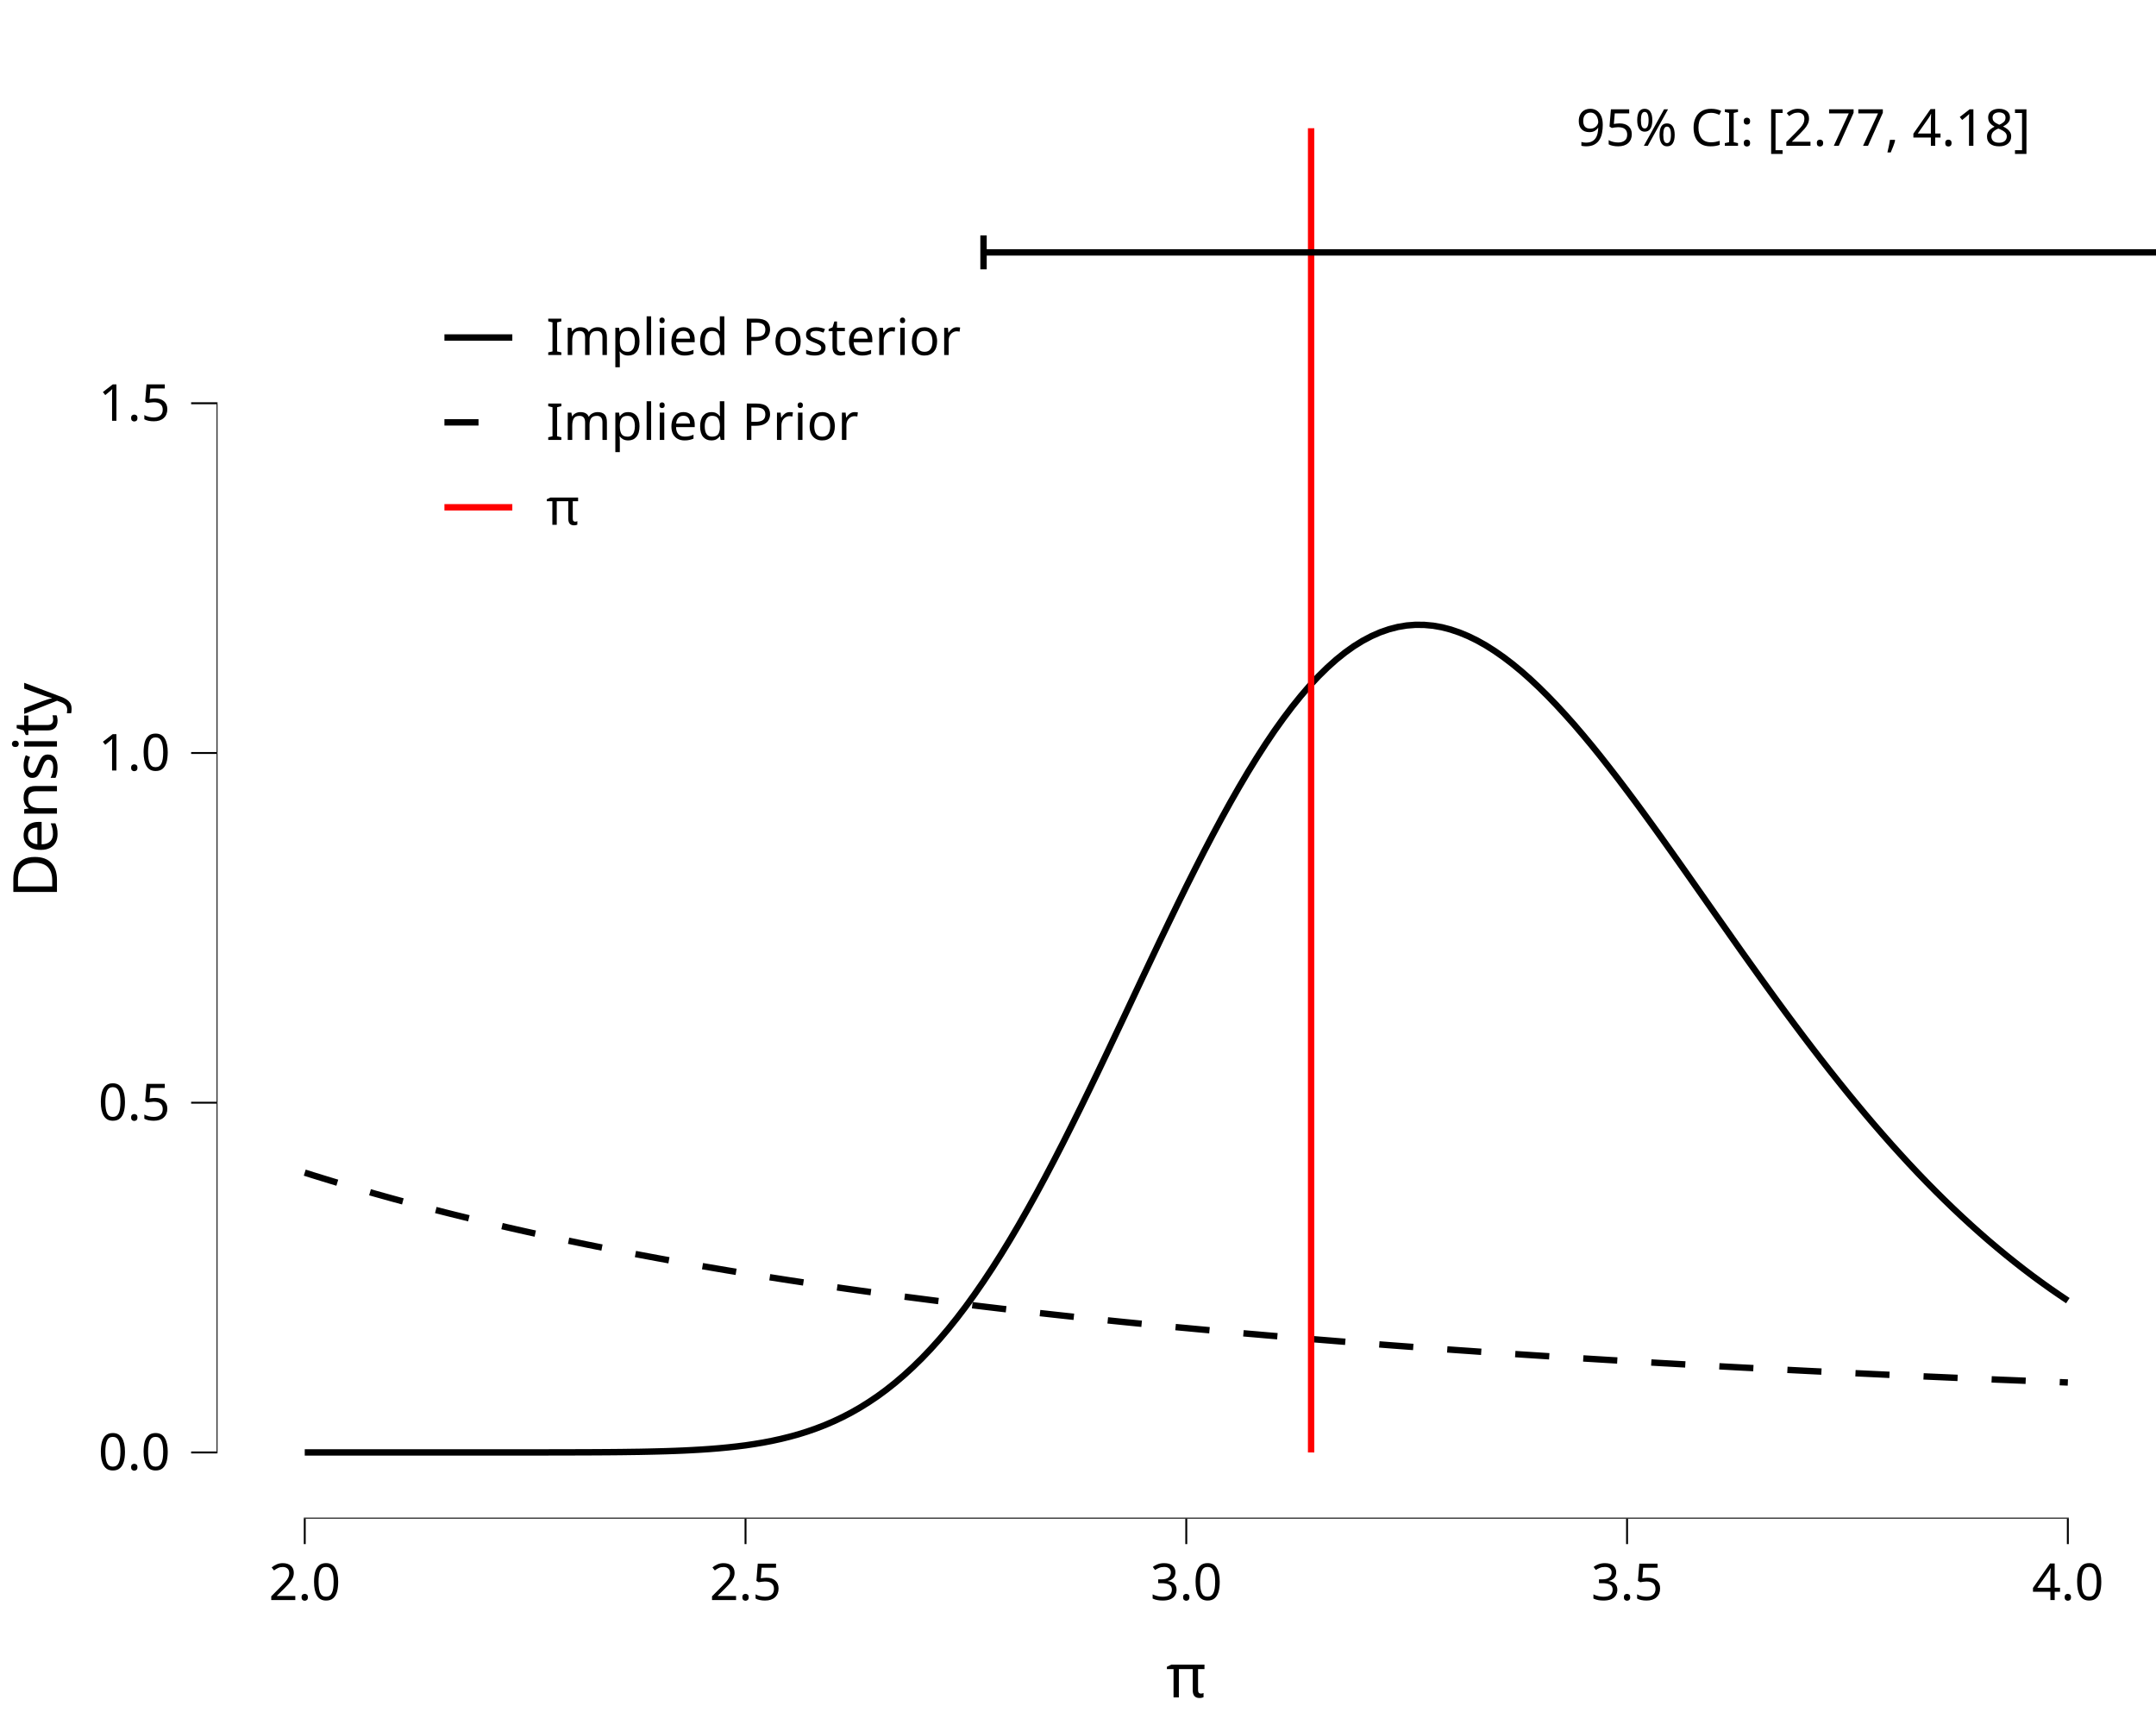
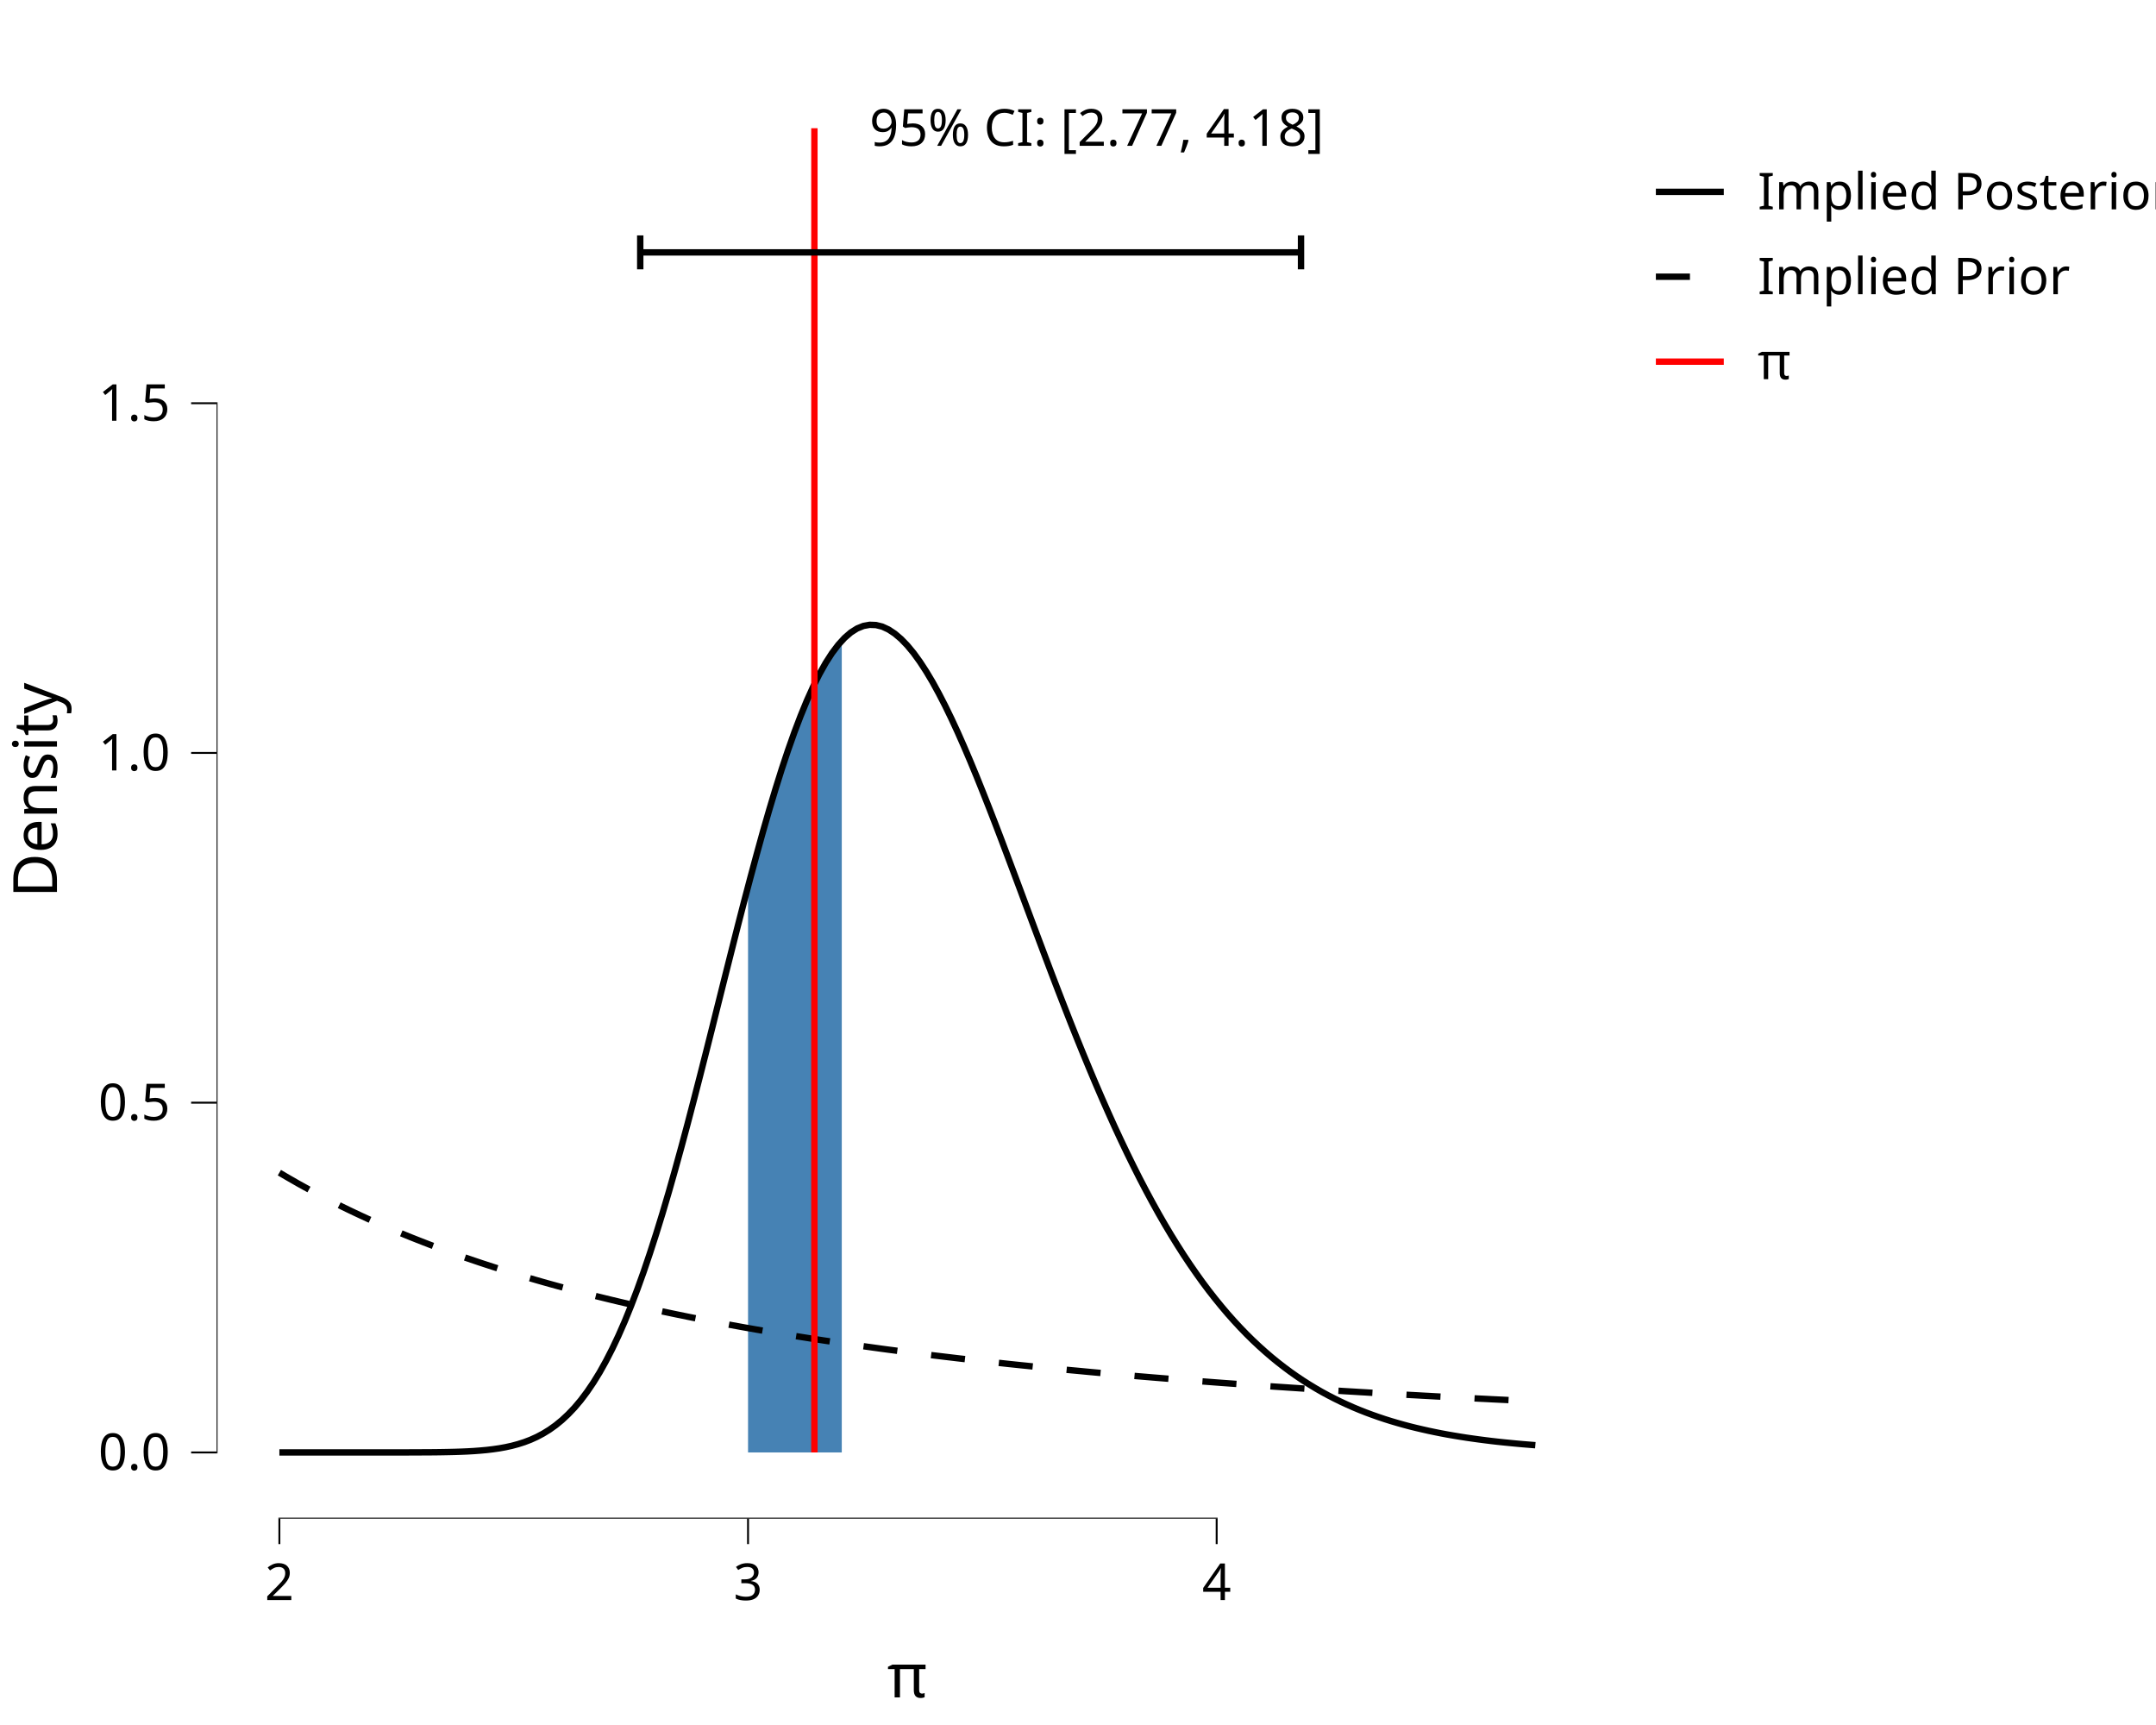
<svg xmlns="http://www.w3.org/2000/svg" class="svglite" data-engine-version="2.0" width="720.00pt" height="576.00pt" viewBox="0 0 720.00 576.00">
  <defs>
    <style type="text/css">
    .svglite line, .svglite polyline, .svglite polygon, .svglite path, .svglite rect, .svglite circle {
      fill: none;
      stroke: #000000;
      stroke-linecap: round;
      stroke-linejoin: round;
      stroke-miterlimit: 10.00;
    }
  </style>
  </defs>
  <rect width="100%" height="100%" style="stroke: none; fill: #FFFFFF;" />
  <defs>
    <clipPath id="cpMC4wMHw3MjAuMDB8MC4wMHw1NzYuMDA=">
      <rect x="0.00" y="0.00" width="720.00" height="576.00" />
    </clipPath>
  </defs>
  <g clip-path="url(#cpMC4wMHw3MjAuMDB8MC4wMHw1NzYuMDA=)">
    <rect x="0.00" y="0.00" width="720.00" height="576.00" style="stroke-width: 10.67; stroke: none;" />
  </g>
  <defs>
-     <clipPath id="cpNzIuMzN8NzIwLjAwfDIwLjcxfDUwNy4wOQ==">
-       <rect x="72.33" y="20.71" width="647.67" height="486.39" />
+     <clipPath id="cpNzIuMzN8NTMzLjcxfDIwLjcxfDUwNy4wOQ==">
+       <rect x="72.33" y="20.71" width="461.38" height="486.39" />
    </clipPath>
  </defs>
-   <g clip-path="url(#cpNzIuMzN8NzIwLjAwfDIwLjcxfDUwNy4wOQ==)">
-     <rect x="72.33" y="20.71" width="647.67" height="486.39" style="stroke-width: 10.67; stroke: none;" />
-     <polyline points="101.77,484.99 104.71,484.99 107.66,484.99 110.60,484.99 113.54,484.99 116.49,484.99 119.43,484.99 122.38,484.99 125.32,484.99 128.26,484.99 131.21,484.99 134.15,484.99 137.10,484.99 140.04,484.99 142.98,484.99 145.93,484.99 148.87,484.99 151.82,484.99 154.76,484.99 157.70,484.99 160.65,484.98 163.59,484.98 166.54,484.98 169.48,484.98 172.42,484.98 175.37,484.98 178.31,484.98 181.26,484.98 184.20,484.97 187.14,484.97 190.09,484.96 193.03,484.95 195.98,484.94 198.92,484.93 201.86,484.91 204.81,484.89 207.75,484.86 210.70,484.82 213.64,484.78 216.58,484.72 219.53,484.65 222.47,484.57 225.42,484.47 228.36,484.35 231.30,484.20 234.25,484.03 237.19,483.83 240.14,483.59 243.08,483.31 246.02,482.99 248.97,482.62 251.91,482.18 254.85,481.69 257.80,481.12 260.74,480.48 263.69,479.75 266.63,478.94 269.57,478.02 272.52,476.99 275.46,475.86 278.41,474.59 281.35,473.20 284.29,471.67 287.24,469.99 290.18,468.15 293.13,466.16 296.07,464.00 299.01,461.66 301.96,459.14 304.90,456.44 307.85,453.55 310.79,450.47 313.73,447.20 316.68,443.73 319.62,440.06 322.57,436.19 325.51,432.12 328.45,427.87 331.40,423.42 334.34,418.79 337.29,413.97 340.23,408.98 343.17,403.82 346.12,398.51 349.06,393.05 352.01,387.44 354.95,381.72 357.89,375.87 360.84,369.92 363.78,363.89 366.73,357.78 369.67,351.61 372.61,345.40 375.56,339.16 378.50,332.91 381.44,326.66 384.39,320.43 387.33,314.24 390.28,308.10 393.22,302.03 396.16,296.04 399.11,290.16 402.05,284.39 405.00,278.75 407.94,273.25 410.88,267.92 413.83,262.75 416.77,257.77 419.72,252.99 422.66,248.41 425.60,244.05 428.55,239.92 431.49,236.02 434.44,232.36 437.38,228.95 440.32,225.80 443.27,222.90 446.21,220.27 449.16,217.90 452.10,215.80 455.04,213.98 457.99,212.42 460.93,211.13 463.88,210.11 466.82,209.35 469.76,208.86 472.71,208.63 475.65,208.66 478.60,208.93 481.54,209.45 484.48,210.22 487.43,211.22 490.37,212.44 493.32,213.89 496.26,215.54 499.20,217.41 502.15,219.47 505.09,221.71 508.04,224.14 510.98,226.74 513.92,229.50 516.87,232.42 519.81,235.47 522.75,238.67 525.70,241.98 528.64,245.42 531.59,248.96 534.53,252.60 537.47,256.34 540.42,260.15 543.36,264.04 546.31,267.99 549.25,272.00 552.19,276.05 555.14,280.15 558.08,284.28 561.03,288.44 563.97,292.62 566.91,296.81 569.86,301.01 572.80,305.20 575.75,309.39 578.69,313.57 581.63,317.74 584.58,321.88 587.52,325.99 590.47,330.08 593.41,334.13 596.35,338.14 599.30,342.11 602.24,346.03 605.19,349.91 608.13,353.73 611.07,357.49 614.02,361.20 616.96,364.85 619.91,368.44 622.85,371.97 625.79,375.43 628.74,378.83 631.68,382.16 634.63,385.42 637.57,388.62 640.51,391.74 643.46,394.80 646.40,397.78 649.35,400.70 652.29,403.54 655.23,406.31 658.18,409.02 661.12,411.65 664.06,414.22 667.01,416.71 669.95,419.14 672.90,421.50 675.84,423.80 678.78,426.03 681.73,428.19 684.67,430.29 687.62,432.32 690.56,434.30 " style="stroke-width: 2.13; stroke-linecap: butt;" />
-     <polyline points="101.77,391.56 104.71,392.49 107.66,393.40 110.60,394.30 113.54,395.19 116.49,396.06 119.43,396.92 122.38,397.77 125.32,398.61 128.26,399.43 131.21,400.25 134.15,401.05 137.10,401.84 140.04,402.62 142.98,403.39 145.93,404.14 148.87,404.89 151.82,405.63 154.76,406.35 157.70,407.07 160.65,407.78 163.59,408.47 166.54,409.16 169.48,409.84 172.42,410.51 175.37,411.17 178.31,411.82 181.26,412.46 184.20,413.10 187.14,413.73 190.09,414.34 193.03,414.95 195.98,415.56 198.92,416.15 201.86,416.74 204.81,417.32 207.75,417.89 210.70,418.46 213.64,419.01 216.58,419.56 219.53,420.11 222.47,420.65 225.42,421.18 228.36,421.70 231.30,422.22 234.25,422.73 237.19,423.23 240.14,423.73 243.08,424.23 246.02,424.71 248.97,425.19 251.91,425.67 254.85,426.14 257.80,426.60 260.74,427.06 263.69,427.52 266.63,427.96 269.57,428.41 272.52,428.85 275.46,429.28 278.41,429.71 281.35,430.13 284.29,430.55 287.24,430.96 290.18,431.37 293.13,431.77 296.07,432.17 299.01,432.57 301.96,432.96 304.90,433.34 307.85,433.72 310.79,434.10 313.73,434.48 316.68,434.84 319.62,435.21 322.57,435.57 325.51,435.93 328.45,436.28 331.40,436.63 334.34,436.98 337.29,437.32 340.23,437.66 343.17,437.99 346.12,438.33 349.06,438.65 352.01,438.98 354.95,439.30 357.89,439.62 360.84,439.93 363.78,440.24 366.73,440.55 369.67,440.86 372.61,441.16 375.56,441.46 378.50,441.75 381.44,442.04 384.39,442.33 387.33,442.62 390.28,442.90 393.22,443.19 396.16,443.46 399.11,443.74 402.05,444.01 405.00,444.28 407.94,444.55 410.88,444.81 413.83,445.08 416.77,445.34 419.72,445.59 422.66,445.85 425.60,446.10 428.55,446.35 431.49,446.60 434.44,446.84 437.38,447.08 440.32,447.32 443.27,447.56 446.21,447.80 449.16,448.03 452.10,448.26 455.04,448.49 457.99,448.72 460.93,448.94 463.88,449.17 466.82,449.39 469.76,449.61 472.71,449.82 475.65,450.04 478.60,450.25 481.54,450.46 484.48,450.67 487.43,450.88 490.37,451.08 493.32,451.29 496.26,451.49 499.20,451.69 502.15,451.88 505.09,452.08 508.04,452.28 510.98,452.47 513.92,452.66 516.87,452.85 519.81,453.04 522.75,453.22 525.70,453.41 528.64,453.59 531.59,453.77 534.53,453.95 537.47,454.13 540.42,454.30 543.36,454.48 546.31,454.65 549.25,454.83 552.19,455.00 555.14,455.17 558.08,455.33 561.03,455.50 563.97,455.66 566.91,455.83 569.86,455.99 572.80,456.15 575.75,456.31 578.69,456.47 581.63,456.63 584.58,456.78 587.52,456.94 590.47,457.09 593.41,457.24 596.35,457.39 599.30,457.54 602.24,457.69 605.19,457.84 608.13,457.98 611.07,458.13 614.02,458.27 616.96,458.41 619.91,458.55 622.85,458.69 625.79,458.83 628.74,458.97 631.68,459.11 634.63,459.24 637.57,459.38 640.51,459.51 643.46,459.64 646.40,459.77 649.35,459.90 652.29,460.03 655.23,460.16 658.18,460.29 661.12,460.42 664.06,460.54 667.01,460.67 669.95,460.79 672.90,460.91 675.84,461.03 678.78,461.16 681.73,461.28 684.67,461.39 687.62,461.51 690.56,461.63 " style="stroke-width: 2.13; stroke-dasharray: 11.38,11.38; stroke-linecap: butt;" />
-     <polyline points="437.85,484.99 437.85,480.52 437.85,476.05 437.85,471.59 437.85,467.12 437.85,462.65 437.85,458.19 437.85,453.72 437.85,449.25 437.85,444.79 437.85,440.32 437.85,435.86 437.85,431.39 437.85,426.92 437.85,422.46 437.85,417.99 437.85,413.52 437.85,409.06 437.85,404.59 437.85,400.12 437.85,395.66 437.85,391.19 437.85,386.73 437.85,382.26 437.85,377.79 437.85,373.33 437.85,368.86 437.85,364.39 437.85,359.93 437.85,355.46 437.85,350.99 437.85,346.53 437.85,342.06 437.85,337.60 437.85,333.13 437.85,328.66 437.85,324.20 437.85,319.73 437.85,315.26 437.85,310.80 437.85,306.33 437.85,301.87 437.85,297.40 437.85,292.93 437.85,288.47 437.85,284.00 437.85,279.53 437.85,275.07 437.85,270.60 437.85,266.13 437.85,261.67 437.85,257.20 437.85,252.74 437.85,248.27 437.85,243.80 437.85,239.34 437.85,234.87 437.85,230.40 437.85,225.94 437.85,221.47 437.85,217.00 437.85,212.54 437.85,208.07 437.85,203.61 437.85,199.14 437.85,194.67 437.85,190.21 437.85,185.74 437.85,181.27 437.85,176.81 437.85,172.34 437.85,167.87 437.85,163.41 437.85,158.94 437.85,154.48 437.85,150.01 437.85,145.54 437.85,141.08 437.85,136.61 437.85,132.14 437.85,127.68 437.85,123.21 437.85,118.74 437.85,114.28 437.85,109.81 437.85,105.35 437.85,100.88 437.85,96.41 437.85,91.95 437.85,87.48 437.85,83.01 437.85,78.55 437.85,74.08 437.85,69.61 437.85,65.15 437.85,60.68 437.85,56.22 437.85,51.75 437.85,47.28 437.85,42.82 " style="stroke-width: 2.13; stroke: #FF0000; stroke-linecap: butt;" />
-     <line x1="101.45" y1="507.09" x2="690.88" y2="507.09" style="stroke-width: 0.64; stroke-linecap: butt;" />
-     <line x1="72.33" y1="485.30" x2="72.33" y2="134.33" style="stroke-width: 0.64; stroke-linecap: butt;" />
-     <text x="602.24" y="48.69" text-anchor="middle" style="font-size: 17.07px; font-family: sans;" textLength="150.90px" lengthAdjust="spacingAndGlyphs">95% CI: [2.77, 4.18]</text>
-     <line x1="328.45" y1="84.27" x2="743.55" y2="84.27" style="stroke-width: 2.13; stroke-linecap: butt;" />
-     <polyline points="328.45,78.60 328.45,84.27 328.45,89.94 " style="stroke-width: 2.13; stroke-linecap: butt;" />
-     <polyline points="743.55,89.94 743.55,84.27 743.55,78.60 " style="stroke-width: 2.13; stroke-linecap: butt;" />
-     <rect x="72.33" y="20.71" width="647.67" height="486.39" style="stroke-width: 0.00; stroke: none;" />
+   <g clip-path="url(#cpNzIuMzN8NTMzLjcxfDIwLjcxfDUwNy4wOQ==)">
+     <rect x="72.33" y="20.71" width="461.38" height="486.39" style="stroke-width: 10.67; stroke: none;" />
+     <polygon points="249.81,296.04 250.12,294.84 250.44,293.65 250.75,292.46 251.07,291.27 251.39,290.09 251.70,288.92 252.02,287.75 252.34,286.58 252.65,285.42 252.97,284.27 253.28,283.12 253.60,281.97 253.92,280.84 254.23,279.70 254.55,278.58 254.86,277.45 255.18,276.34 255.50,275.23 255.81,274.13 256.13,273.03 256.45,271.94 256.76,270.86 257.08,269.78 257.39,268.71 257.71,267.65 258.03,266.59 258.34,265.55 258.66,264.50 258.98,263.47 259.29,262.44 259.61,261.42 259.92,260.41 260.24,259.41 260.56,258.41 260.87,257.43 261.19,256.45 261.50,255.47 261.82,254.51 262.14,253.56 262.45,252.61 262.77,251.67 263.09,250.74 263.40,249.82 263.72,248.91 264.03,248.00 264.35,247.11 264.67,246.22 264.98,245.35 265.30,244.48 265.61,243.62 265.93,242.77 266.25,241.93 266.56,241.10 266.88,240.28 267.20,239.47 267.51,238.67 267.83,237.88 268.14,237.09 268.46,236.32 268.78,235.56 269.09,234.81 269.41,234.06 269.72,233.33 270.04,232.61 270.36,231.90 270.67,231.19 270.99,230.50 271.31,229.82 271.62,229.15 271.94,228.49 272.25,227.84 272.57,227.20 272.89,226.57 273.20,225.95 273.52,225.34 273.84,224.74 274.15,224.15 274.47,223.58 274.78,223.01 275.10,222.45 275.42,221.91 275.73,221.38 276.05,220.85 276.36,220.34 276.68,219.84 277.00,219.35 277.31,218.87 277.63,218.40 277.95,217.94 278.26,217.50 278.58,217.06 278.89,216.64 279.21,216.22 279.53,215.82 279.84,215.43 280.16,215.05 280.47,214.68 280.79,214.32 281.11,213.97 281.11,484.99 280.79,484.99 280.47,484.99 280.16,484.99 279.84,484.99 279.53,484.99 279.21,484.99 278.89,484.99 278.58,484.99 278.26,484.99 277.95,484.99 277.63,484.99 277.31,484.99 277.00,484.99 276.68,484.99 276.36,484.99 276.05,484.99 275.73,484.99 275.42,484.99 275.10,484.99 274.78,484.99 274.47,484.99 274.15,484.99 273.84,484.99 273.52,484.99 273.20,484.99 272.89,484.99 272.57,484.99 272.25,484.99 271.94,484.99 271.62,484.99 271.31,484.99 270.99,484.99 270.67,484.99 270.36,484.99 270.04,484.99 269.72,484.99 269.41,484.99 269.09,484.99 268.78,484.99 268.46,484.99 268.14,484.99 267.83,484.99 267.51,484.99 267.20,484.99 266.88,484.99 266.56,484.99 266.25,484.99 265.93,484.99 265.61,484.99 265.30,484.99 264.98,484.99 264.67,484.99 264.35,484.99 264.03,484.99 263.72,484.99 263.40,484.99 263.09,484.99 262.77,484.99 262.45,484.99 262.14,484.99 261.82,484.99 261.50,484.99 261.19,484.99 260.87,484.99 260.56,484.99 260.24,484.99 259.92,484.99 259.61,484.99 259.29,484.99 258.98,484.99 258.66,484.99 258.34,484.99 258.03,484.99 257.71,484.99 257.39,484.99 257.08,484.99 256.76,484.99 256.45,484.99 256.13,484.99 255.81,484.99 255.50,484.99 255.18,484.99 254.86,484.99 254.55,484.99 254.23,484.99 253.92,484.99 253.60,484.99 253.28,484.99 252.97,484.99 252.65,484.99 252.34,484.99 252.02,484.99 251.70,484.99 251.39,484.99 251.07,484.99 250.75,484.99 250.44,484.99 250.12,484.99 249.81,484.99 " style="stroke-width: 1.07; stroke: none; fill: #4682B4;" />
+     <polyline points="93.30,484.99 95.40,484.99 97.50,484.99 99.59,484.99 101.69,484.99 103.79,484.99 105.88,484.99 107.98,484.99 110.08,484.99 112.18,484.99 114.27,484.99 116.37,484.99 118.47,484.99 120.56,484.99 122.66,484.99 124.76,484.98 126.86,484.98 128.95,484.98 131.05,484.98 133.15,484.98 135.24,484.98 137.34,484.97 139.44,484.96 141.54,484.95 143.63,484.94 145.73,484.92 147.83,484.89 149.92,484.85 152.02,484.80 154.12,484.73 156.22,484.64 158.31,484.52 160.41,484.36 162.51,484.17 164.60,483.92 166.70,483.62 168.80,483.24 170.90,482.78 172.99,482.22 175.09,481.55 177.19,480.75 179.29,479.80 181.38,478.69 183.48,477.40 185.58,475.90 187.67,474.19 189.77,472.23 191.87,470.02 193.97,467.53 196.06,464.75 198.16,461.66 200.26,458.25 202.35,454.50 204.45,450.41 206.55,445.97 208.65,441.18 210.74,436.03 212.84,430.53 214.94,424.68 217.03,418.50 219.13,411.99 221.23,405.18 223.33,398.08 225.42,390.71 227.52,383.10 229.62,375.28 231.71,367.28 233.81,359.13 235.91,350.87 238.01,342.53 240.10,334.16 242.20,325.78 244.30,317.45 246.39,309.20 248.49,301.06 250.59,293.08 252.69,285.30 254.78,277.74 256.88,270.45 258.98,263.46 261.07,256.80 263.17,250.49 265.27,244.56 267.37,239.04 269.46,233.94 271.56,229.28 273.66,225.07 275.75,221.34 277.85,218.08 279.95,215.30 282.05,213.00 284.14,211.19 286.24,209.86 288.34,209.01 290.43,208.63 292.53,208.71 294.63,209.23 296.73,210.20 298.82,211.58 300.92,213.37 303.02,215.54 305.12,218.08 307.21,220.97 309.31,224.19 311.41,227.71 313.50,231.52 315.60,235.59 317.70,239.91 319.80,244.44 321.89,249.17 323.99,254.08 326.09,259.15 328.18,264.35 330.28,269.66 332.38,275.07 334.48,280.56 336.57,286.11 338.67,291.70 340.77,297.31 342.86,302.93 344.96,308.55 347.06,314.16 349.16,319.73 351.25,325.25 353.35,330.73 355.45,336.14 357.54,341.47 359.64,346.73 361.74,351.90 363.84,356.97 365.93,361.94 368.03,366.80 370.13,371.55 372.22,376.19 374.32,380.70 376.42,385.10 378.52,389.37 380.61,393.52 382.71,397.54 384.81,401.44 386.90,405.21 389.00,408.86 391.10,412.38 393.20,415.77 395.29,419.05 397.39,422.20 399.49,425.23 401.58,428.15 403.68,430.95 405.78,433.63 407.88,436.21 409.97,438.68 412.07,441.04 414.17,443.31 416.26,445.47 418.36,447.54 420.46,449.51 422.56,451.39 424.65,453.19 426.75,454.90 428.85,456.53 430.95,458.09 433.04,459.56 435.14,460.97 437.24,462.30 439.33,463.57 441.43,464.78 443.53,465.92 445.63,467.00 447.72,468.03 449.82,469.00 451.92,469.93 454.01,470.80 456.11,471.63 458.21,472.41 460.31,473.15 462.40,473.85 464.50,474.51 466.60,475.13 468.69,475.72 470.79,476.28 472.89,476.80 474.99,477.29 477.08,477.76 479.18,478.20 481.28,478.62 483.37,479.01 485.47,479.37 487.57,479.72 489.67,480.05 491.76,480.35 493.86,480.64 495.96,480.91 498.05,481.17 500.15,481.41 502.25,481.63 504.35,481.84 506.44,482.04 508.54,482.23 510.64,482.40 512.73,482.57 " style="stroke-width: 2.13; stroke-linecap: butt;" />
+     <polyline points="93.30,391.56 95.40,392.80 97.50,394.01 99.59,395.21 101.69,396.37 103.79,397.52 105.88,398.64 107.98,399.74 110.08,400.82 112.18,401.88 114.27,402.93 116.37,403.95 118.47,404.95 120.56,405.93 122.66,406.90 124.76,407.85 126.86,408.78 128.95,409.69 131.05,410.59 133.15,411.47 135.24,412.34 137.34,413.19 139.44,414.02 141.54,414.84 143.63,415.65 145.73,416.44 147.83,417.22 149.92,417.99 152.02,418.75 154.12,419.49 156.22,420.22 158.31,420.93 160.41,421.64 162.51,422.33 164.60,423.01 166.70,423.68 168.80,424.34 170.90,424.99 172.99,425.63 175.09,426.26 177.19,426.88 179.29,427.49 181.38,428.09 183.48,428.68 185.58,429.26 187.67,429.83 189.77,430.40 191.87,430.95 193.97,431.50 196.06,432.04 198.16,432.57 200.26,433.09 202.35,433.60 204.45,434.11 206.55,434.61 208.65,435.10 210.74,435.59 212.84,436.06 214.94,436.53 217.03,437.00 219.13,437.46 221.23,437.91 223.33,438.35 225.42,438.79 227.52,439.22 229.62,439.65 231.71,440.07 233.81,440.48 235.91,440.89 238.01,441.29 240.10,441.69 242.20,442.08 244.30,442.47 246.39,442.85 248.49,443.23 250.59,443.60 252.69,443.97 254.78,444.33 256.88,444.69 258.98,445.04 261.07,445.39 263.17,445.73 265.27,446.07 267.37,446.40 269.46,446.73 271.56,447.06 273.66,447.38 275.75,447.70 277.85,448.01 279.95,448.32 282.05,448.63 284.14,448.93 286.24,449.23 288.34,449.52 290.43,449.81 292.53,450.10 294.63,450.39 296.73,450.67 298.82,450.94 300.92,451.22 303.02,451.49 305.12,451.75 307.21,452.02 309.31,452.28 311.41,452.54 313.50,452.79 315.60,453.04 317.70,453.29 319.80,453.54 321.89,453.78 323.99,454.02 326.09,454.26 328.18,454.49 330.28,454.73 332.38,454.95 334.48,455.18 336.57,455.41 338.67,455.63 340.77,455.85 342.86,456.06 344.96,456.28 347.06,456.49 349.16,456.70 351.25,456.91 353.35,457.11 355.45,457.32 357.54,457.52 359.64,457.71 361.74,457.91 363.84,458.11 365.93,458.30 368.03,458.49 370.13,458.68 372.22,458.86 374.32,459.05 376.42,459.23 378.52,459.41 380.61,459.59 382.71,459.76 384.81,459.94 386.90,460.11 389.00,460.28 391.10,460.45 393.20,460.62 395.29,460.78 397.39,460.95 399.49,461.11 401.58,461.27 403.68,461.43 405.78,461.59 407.88,461.75 409.97,461.90 412.07,462.05 414.17,462.20 416.26,462.35 418.36,462.50 420.46,462.65 422.56,462.80 424.65,462.94 426.75,463.08 428.85,463.22 430.95,463.36 433.04,463.50 435.14,463.64 437.24,463.78 439.33,463.91 441.43,464.04 443.53,464.18 445.63,464.31 447.72,464.44 449.82,464.57 451.92,464.69 454.01,464.82 456.11,464.94 458.21,465.07 460.31,465.19 462.40,465.31 464.50,465.43 466.60,465.55 468.69,465.67 470.79,465.79 472.89,465.90 474.99,466.02 477.08,466.13 479.18,466.25 481.28,466.36 483.37,466.47 485.47,466.58 487.57,466.69 489.67,466.80 491.76,466.90 493.86,467.01 495.96,467.11 498.05,467.22 500.15,467.32 502.25,467.42 504.35,467.53 506.44,467.63 508.54,467.73 510.64,467.83 512.73,467.92 " style="stroke-width: 2.13; stroke-dasharray: 11.38,11.38; stroke-linecap: butt;" />
+     <polyline points="271.97,484.99 271.97,480.52 271.97,476.05 271.97,471.59 271.97,467.12 271.97,462.65 271.97,458.19 271.97,453.72 271.97,449.25 271.97,444.79 271.97,440.32 271.97,435.86 271.97,431.39 271.97,426.92 271.97,422.46 271.97,417.99 271.97,413.52 271.97,409.06 271.97,404.59 271.97,400.12 271.97,395.66 271.97,391.19 271.97,386.73 271.97,382.26 271.97,377.79 271.97,373.33 271.97,368.86 271.97,364.39 271.97,359.93 271.97,355.46 271.97,350.99 271.97,346.53 271.97,342.06 271.97,337.60 271.97,333.13 271.97,328.66 271.97,324.20 271.97,319.73 271.97,315.26 271.97,310.80 271.97,306.33 271.97,301.87 271.97,297.40 271.97,292.93 271.97,288.47 271.97,284.00 271.97,279.53 271.97,275.07 271.97,270.60 271.97,266.13 271.97,261.67 271.97,257.20 271.97,252.74 271.97,248.27 271.97,243.80 271.97,239.34 271.97,234.87 271.97,230.40 271.97,225.94 271.97,221.47 271.97,217.00 271.97,212.54 271.97,208.07 271.97,203.61 271.97,199.14 271.97,194.67 271.97,190.21 271.97,185.74 271.97,181.27 271.97,176.81 271.97,172.34 271.97,167.87 271.97,163.41 271.97,158.94 271.97,154.48 271.97,150.01 271.97,145.54 271.97,141.08 271.97,136.61 271.97,132.14 271.97,127.68 271.97,123.21 271.97,118.74 271.97,114.28 271.97,109.81 271.97,105.35 271.97,100.88 271.97,96.41 271.97,91.95 271.97,87.48 271.97,83.01 271.97,78.55 271.97,74.08 271.97,69.61 271.97,65.15 271.97,60.68 271.97,56.22 271.97,51.75 271.97,47.28 271.97,42.82 " style="stroke-width: 2.13; stroke: #FF0000; stroke-linecap: butt;" />
+     <line x1="92.98" y1="507.09" x2="406.63" y2="507.09" style="stroke-width: 0.64; stroke-linecap: butt;" />
+     <line x1="72.33" y1="485.30" x2="72.33" y2="134.32" style="stroke-width: 0.64; stroke-linecap: butt;" />
+     <text x="366.25" y="48.69" text-anchor="middle" style="font-size: 17.07px; font-family: sans;" textLength="150.90px" lengthAdjust="spacingAndGlyphs">95% CI: [2.77, 4.18]</text>
+     <line x1="213.81" y1="84.27" x2="434.48" y2="84.27" style="stroke-width: 2.13; stroke-linecap: butt;" />
+     <polyline points="213.81,78.60 213.81,84.27 213.81,89.94 " style="stroke-width: 2.13; stroke-linecap: butt;" />
+     <polyline points="434.48,89.94 434.48,84.27 434.48,78.60 " style="stroke-width: 2.13; stroke-linecap: butt;" />
+     <rect x="72.33" y="20.71" width="461.38" height="486.39" style="stroke-width: 0.00; stroke: none;" />
  </g>
  <g clip-path="url(#cpMC4wMHw3MjAuMDB8MC4wMHw1NzYuMDA=)">
    <polyline points="72.33,507.09 72.33,20.71 " style="stroke-width: 0.00; stroke: none; stroke-linecap: butt;" />
    <text x="56.85" y="490.84" text-anchor="end" style="font-size: 17.00px; font-family: sans;" textLength="23.63px" lengthAdjust="spacingAndGlyphs">0.0</text>
-     <text x="56.85" y="374.06" text-anchor="end" style="font-size: 17.00px; font-family: sans;" textLength="23.63px" lengthAdjust="spacingAndGlyphs">0.5</text>
-     <text x="56.85" y="257.28" text-anchor="end" style="font-size: 17.00px; font-family: sans;" textLength="23.63px" lengthAdjust="spacingAndGlyphs">1.0</text>
-     <text x="56.85" y="140.50" text-anchor="end" style="font-size: 17.00px; font-family: sans;" textLength="23.63px" lengthAdjust="spacingAndGlyphs">1.5</text>
+     <text x="56.85" y="374.05" text-anchor="end" style="font-size: 17.00px; font-family: sans;" textLength="23.63px" lengthAdjust="spacingAndGlyphs">0.5</text>
+     <text x="56.85" y="257.27" text-anchor="end" style="font-size: 17.00px; font-family: sans;" textLength="23.63px" lengthAdjust="spacingAndGlyphs">1.0</text>
+     <text x="56.85" y="140.49" text-anchor="end" style="font-size: 17.00px; font-family: sans;" textLength="23.63px" lengthAdjust="spacingAndGlyphs">1.5</text>
    <polyline points="63.83,484.99 72.33,484.99 " style="stroke-width: 0.64; stroke-linecap: butt;" />
-     <polyline points="63.83,368.21 72.33,368.21 " style="stroke-width: 0.64; stroke-linecap: butt;" />
-     <polyline points="63.83,251.43 72.33,251.43 " style="stroke-width: 0.64; stroke-linecap: butt;" />
-     <polyline points="63.83,134.65 72.33,134.65 " style="stroke-width: 0.64; stroke-linecap: butt;" />
-     <polyline points="72.33,507.09 720.00,507.09 " style="stroke-width: 0.00; stroke: none; stroke-linecap: butt;" />
-     <polyline points="101.77,515.60 101.77,507.09 " style="stroke-width: 0.64; stroke-linecap: butt;" />
-     <polyline points="248.97,515.60 248.97,507.09 " style="stroke-width: 0.64; stroke-linecap: butt;" />
-     <polyline points="396.16,515.60 396.16,507.09 " style="stroke-width: 0.64; stroke-linecap: butt;" />
-     <polyline points="543.36,515.60 543.36,507.09 " style="stroke-width: 0.64; stroke-linecap: butt;" />
-     <polyline points="690.56,515.60 690.56,507.09 " style="stroke-width: 0.64; stroke-linecap: butt;" />
-     <text x="101.77" y="534.27" text-anchor="middle" style="font-size: 17.00px; font-family: sans;" textLength="23.63px" lengthAdjust="spacingAndGlyphs">2.0</text>
-     <text x="248.97" y="534.27" text-anchor="middle" style="font-size: 17.00px; font-family: sans;" textLength="23.63px" lengthAdjust="spacingAndGlyphs">2.5</text>
-     <text x="396.16" y="534.27" text-anchor="middle" style="font-size: 17.00px; font-family: sans;" textLength="23.63px" lengthAdjust="spacingAndGlyphs">3.0</text>
-     <text x="543.36" y="534.27" text-anchor="middle" style="font-size: 17.00px; font-family: sans;" textLength="23.63px" lengthAdjust="spacingAndGlyphs">3.5</text>
-     <text x="690.56" y="534.27" text-anchor="middle" style="font-size: 17.00px; font-family: sans;" textLength="23.63px" lengthAdjust="spacingAndGlyphs">4.0</text>
-     <text x="396.16" y="566.78" text-anchor="middle" style="font-size: 20.40px; font-family: sans;" textLength="14.08px" lengthAdjust="spacingAndGlyphs">π</text>
+     <polyline points="63.83,368.20 72.33,368.20 " style="stroke-width: 0.64; stroke-linecap: butt;" />
+     <polyline points="63.83,251.42 72.33,251.42 " style="stroke-width: 0.64; stroke-linecap: butt;" />
+     <polyline points="63.83,134.64 72.33,134.64 " style="stroke-width: 0.64; stroke-linecap: butt;" />
+     <polyline points="72.33,507.09 533.71,507.09 " style="stroke-width: 0.00; stroke: none; stroke-linecap: butt;" />
+     <polyline points="93.30,515.60 93.30,507.09 " style="stroke-width: 0.64; stroke-linecap: butt;" />
+     <polyline points="249.81,515.60 249.81,507.09 " style="stroke-width: 0.64; stroke-linecap: butt;" />
+     <polyline points="406.31,515.60 406.31,507.09 " style="stroke-width: 0.64; stroke-linecap: butt;" />
+     <text x="93.30" y="534.27" text-anchor="middle" style="font-size: 17.00px; font-family: sans;" textLength="9.46px" lengthAdjust="spacingAndGlyphs">2</text>
+     <text x="249.81" y="534.27" text-anchor="middle" style="font-size: 17.00px; font-family: sans;" textLength="9.46px" lengthAdjust="spacingAndGlyphs">3</text>
+     <text x="406.31" y="534.27" text-anchor="middle" style="font-size: 17.00px; font-family: sans;" textLength="9.46px" lengthAdjust="spacingAndGlyphs">4</text>
+     <text x="303.02" y="566.78" text-anchor="middle" style="font-size: 20.40px; font-family: sans;" textLength="14.08px" lengthAdjust="spacingAndGlyphs">π</text>
    <text transform="translate(19.02,263.90) rotate(-90)" text-anchor="middle" style="font-size: 20.40px; font-family: sans;" textLength="68.04px" lengthAdjust="spacingAndGlyphs">Density</text>
-     <rect x="140.10" y="69.35" width="175.33" height="119.70" style="stroke-width: 0.75; stroke: none;" />
-     <rect x="140.10" y="69.35" width="175.33" height="119.70" style="stroke-width: 10.67; stroke: none;" />
-     <rect x="145.58" y="98.52" width="28.35" height="28.35" style="stroke-width: 10.67; stroke: none;" />
-     <line x1="148.42" y1="112.70" x2="171.09" y2="112.70" style="stroke-width: 2.13; stroke-linecap: butt;" />
-     <rect x="145.58" y="126.87" width="28.35" height="28.35" style="stroke-width: 10.67; stroke: none;" />
-     <line x1="148.42" y1="141.04" x2="171.09" y2="141.04" style="stroke-width: 2.13; stroke-dasharray: 11.38,11.38; stroke-linecap: butt;" />
-     <rect x="145.58" y="155.22" width="28.35" height="28.35" style="stroke-width: 10.67; stroke: none;" />
-     <line x1="148.42" y1="169.39" x2="171.09" y2="169.39" style="stroke-width: 2.13; stroke: #FF0000; stroke-linecap: butt;" />
-     <text x="182.40" y="118.55" style="font-size: 17.00px; font-family: sans;" textLength="127.56px" lengthAdjust="spacingAndGlyphs">Implied Posterior</text>
-     <text x="182.40" y="146.89" style="font-size: 17.00px; font-family: sans;" textLength="95.42px" lengthAdjust="spacingAndGlyphs">Implied Prior</text>
-     <text x="182.40" y="175.24" style="font-size: 17.00px; font-family: sans;" textLength="11.73px" lengthAdjust="spacingAndGlyphs">π</text>
+     <rect x="544.67" y="20.71" width="175.33" height="119.70" style="stroke-width: 0.75; stroke: none;" />
+     <rect x="544.67" y="20.71" width="175.33" height="119.70" style="stroke-width: 10.67; stroke: none;" />
+     <rect x="550.14" y="49.88" width="28.35" height="28.35" style="stroke-width: 10.67; stroke: none;" />
+     <line x1="552.98" y1="64.06" x2="575.66" y2="64.06" style="stroke-width: 2.13; stroke-linecap: butt;" />
+     <rect x="550.14" y="78.23" width="28.35" height="28.35" style="stroke-width: 10.67; stroke: none;" />
+     <line x1="552.98" y1="92.40" x2="575.66" y2="92.40" style="stroke-width: 2.13; stroke-dasharray: 11.38,11.38; stroke-linecap: butt;" />
+     <rect x="550.14" y="106.58" width="28.35" height="28.35" style="stroke-width: 10.67; stroke: none;" />
+     <line x1="552.98" y1="120.75" x2="575.66" y2="120.75" style="stroke-width: 2.13; stroke: #FF0000; stroke-linecap: butt;" />
+     <text x="586.96" y="69.91" style="font-size: 17.00px; font-family: sans;" textLength="127.56px" lengthAdjust="spacingAndGlyphs">Implied Posterior</text>
+     <text x="586.96" y="98.25" style="font-size: 17.00px; font-family: sans;" textLength="95.42px" lengthAdjust="spacingAndGlyphs">Implied Prior</text>
+     <text x="586.96" y="126.60" style="font-size: 17.00px; font-family: sans;" textLength="11.73px" lengthAdjust="spacingAndGlyphs">π</text>
  </g>
</svg>
